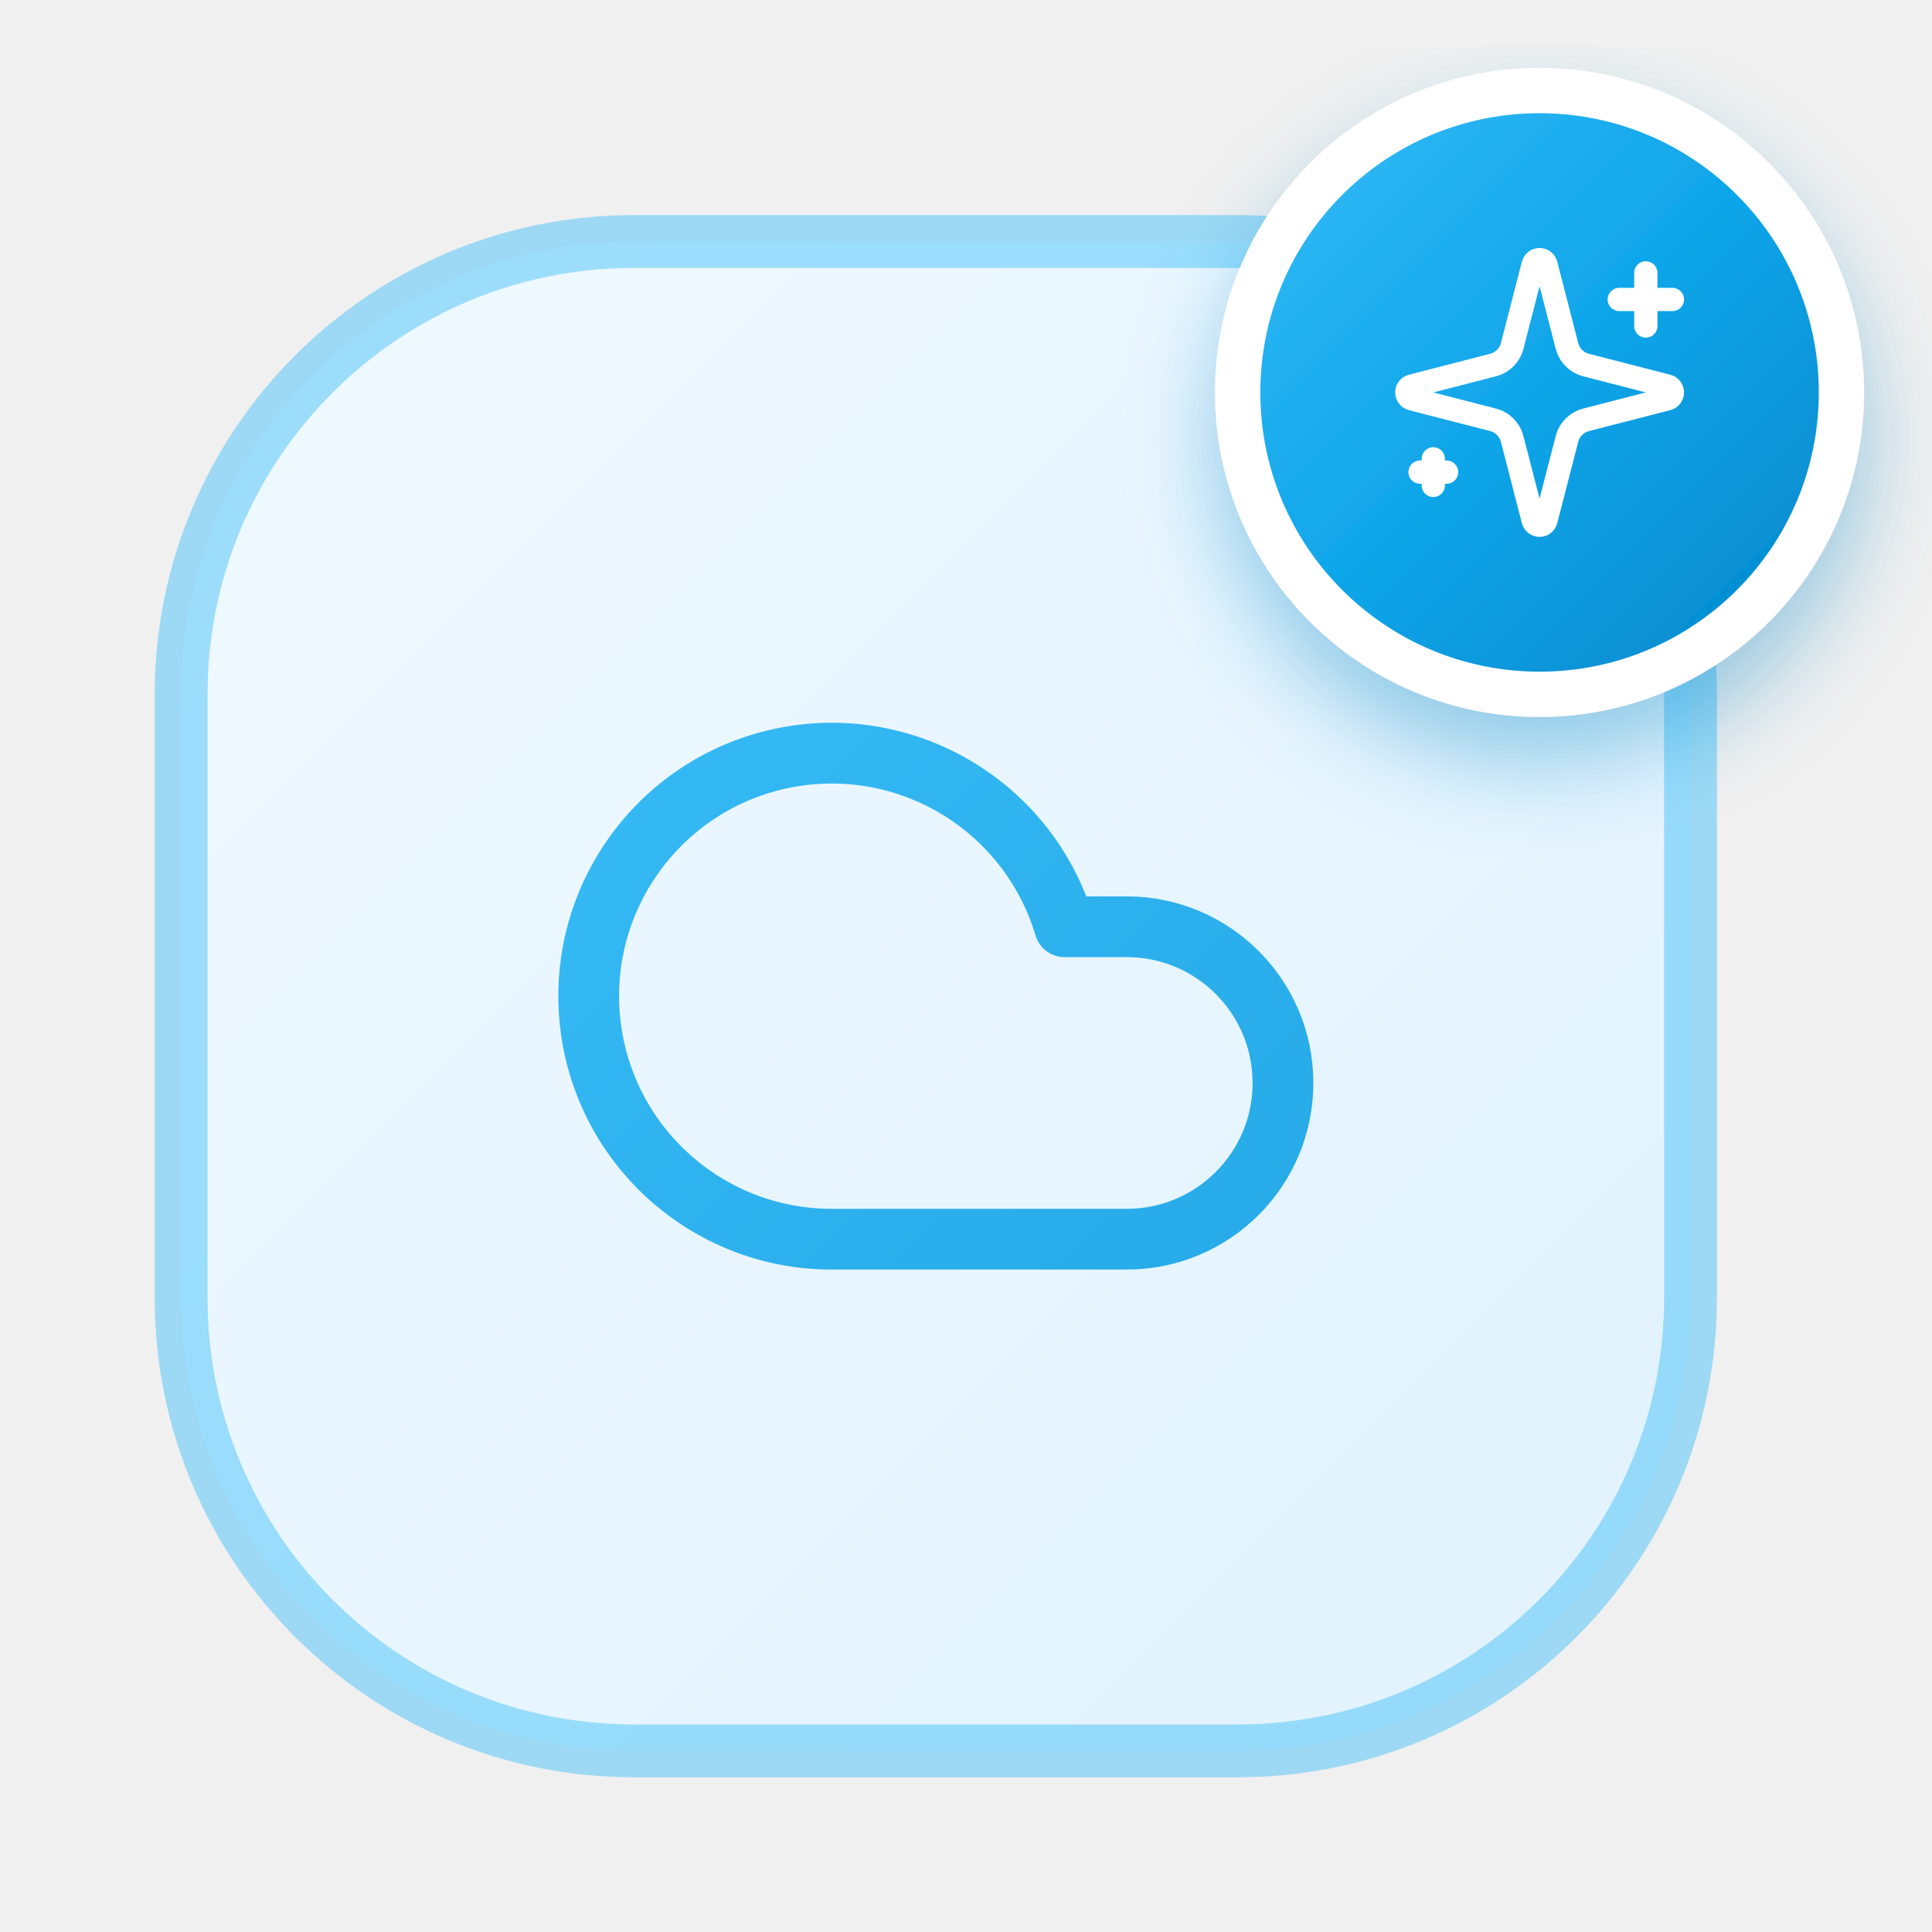
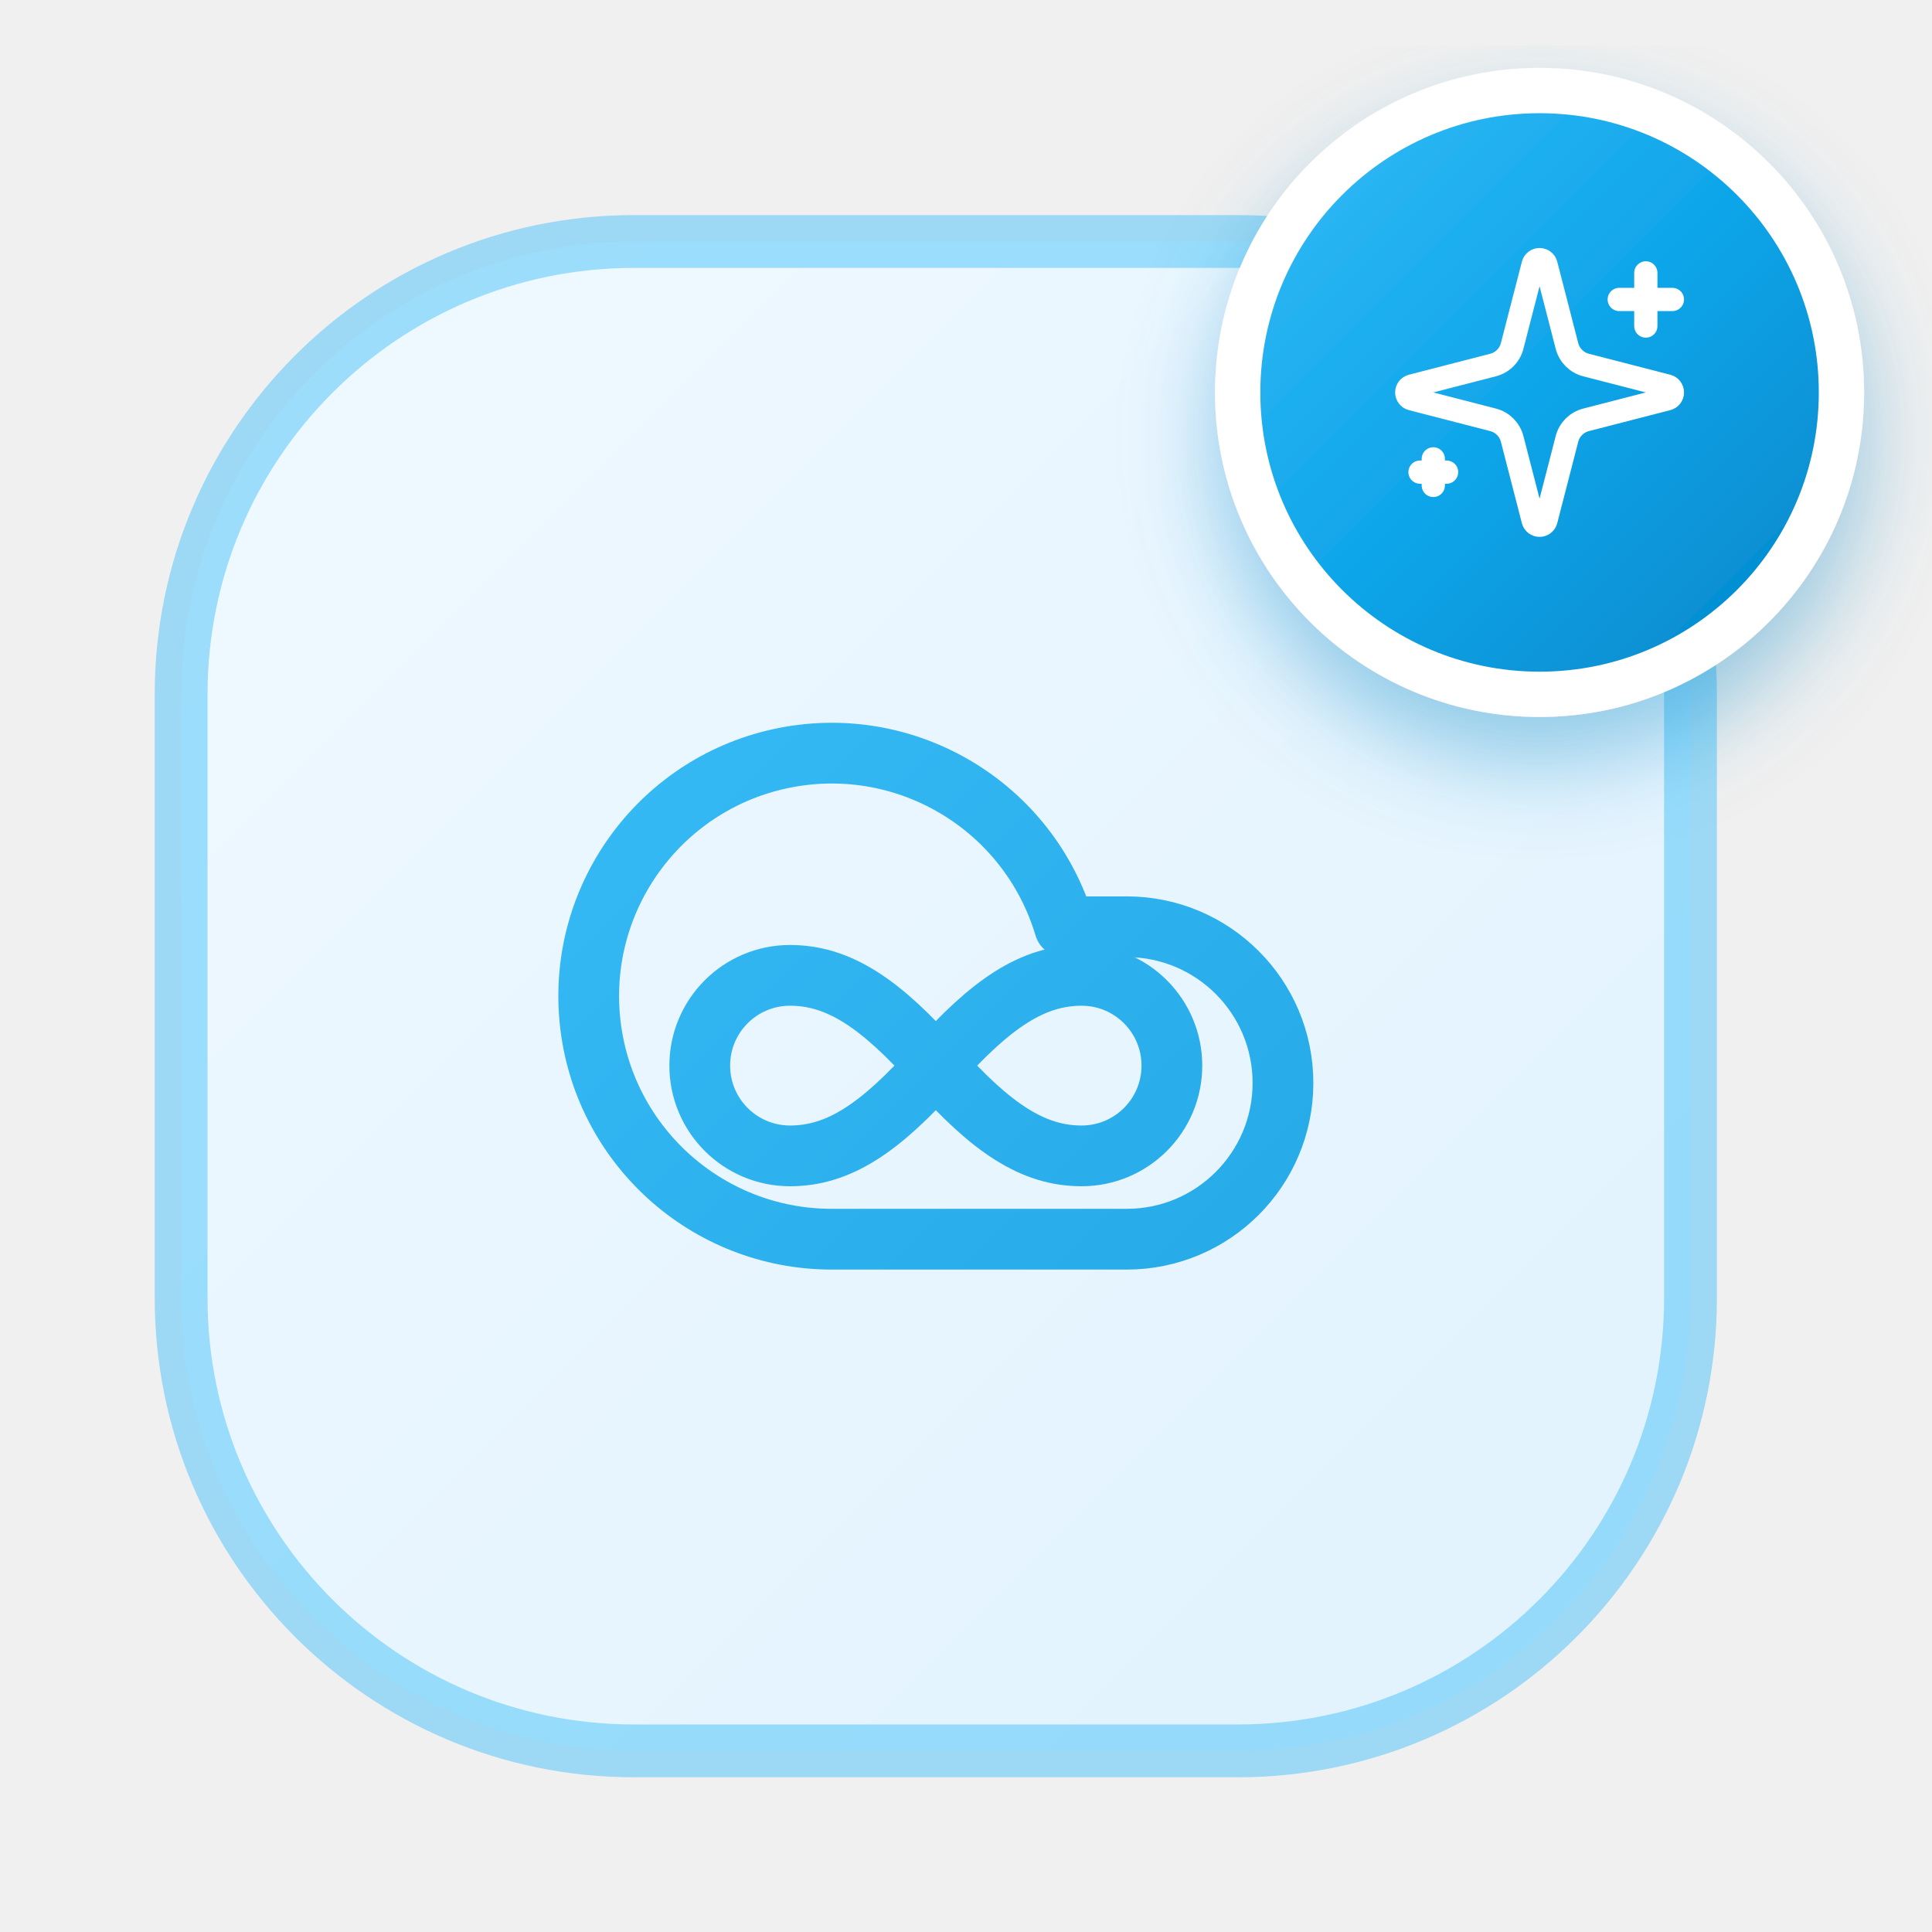
<svg xmlns="http://www.w3.org/2000/svg" viewBox="0 0 64 64" fill="none">
  <defs>
    <linearGradient id="skyGrad" x1="0" y1="0" x2="64" y2="64" gradientUnits="userSpaceOnUse">
      <stop offset="0%" stop-color="#38BDF8" />
      <stop offset="100%" stop-color="#0284C7" />
    </linearGradient>
    <linearGradient id="bgGlow" x1="6" y1="8" x2="56" y2="58" gradientUnits="userSpaceOnUse">
      <stop offset="0%" stop-color="#F0F9FF" />
      <stop offset="100%" stop-color="#E0F2FE" />
    </linearGradient>
    <linearGradient id="sparkleGrad" x1="41" y1="3" x2="61" y2="23" gradientUnits="userSpaceOnUse">
      <stop offset="0%" stop-color="#38BDF8" />
      <stop offset="50%" stop-color="#0EA5E9" />
      <stop offset="100%" stop-color="#0284C7" />
    </linearGradient>
    <filter id="sparkleShadow" x="-30%" y="-30%" width="160%" height="160%">
      <feDropShadow dx="0" dy="1.5" stdDeviation="1.5" flood-color="#0284C7" flood-opacity="0.38" />
    </filter>
  </defs>
  <rect x="6" y="8" width="50" height="50" rx="15" fill="url(#bgGlow)" stroke="#38BDF8" stroke-width="1.75" stroke-opacity="0.45" />
  <g transform="translate(17.2, 19.2) scale(1.15)" stroke="url(#skyGrad)" stroke-width="1.75" stroke-linecap="round" stroke-linejoin="round" fill="none">
    <path d="M17.5 19H9a7 7 0 1 1 6.71-9h1.79a4.5 4.5 0 1 1 0 9Z" />
+     <path d="M12 14c-1.6-1.8-2.8-2.6-4.2-2.6a2.6 2.6 0 1 0 0 5.2c1.4 0 2.6-.8 4.2-2.6Zm0 0c1.6 1.8 2.8 2.6 4.2 2.6a2.6 2.6 0 1 0 0-5.2c-1.4 0-2.6.8-4.2 2.6Z" />
  </g>
  <circle cx="51" cy="13" r="10" fill="url(#sparkleGrad)" stroke="#FFFFFF" stroke-width="1.5" filter="url(#sparkleShadow)" />
  <g transform="translate(45.72, 7.72) scale(0.44)" stroke="#FFFFFF" stroke-width="1.75" stroke-linecap="round" stroke-linejoin="round" fill="none">
    <path d="M9.937 15.5A2 2 0 0 0 8.5 14.063l-6.135-1.582a.5.5 0 0 1 0-.962L8.5 9.936A2 2 0 0 0 9.937 8.5l1.582-6.135a.5.5 0 0 1 .963 0L14.063 8.5A2 2 0 0 0 15.5 9.937l6.135 1.581a.5.5 0 0 1 0 .964L15.5 14.063a2 2 0 0 0-1.437 1.437l-1.582 6.135a.5.5 0 0 1-.963 0z" />
    <path d="M20 3v4" />
    <path d="M22 5h-4" />
    <path d="M4 17v2" />
    <path d="M5 18H3" />
  </g>
</svg>
